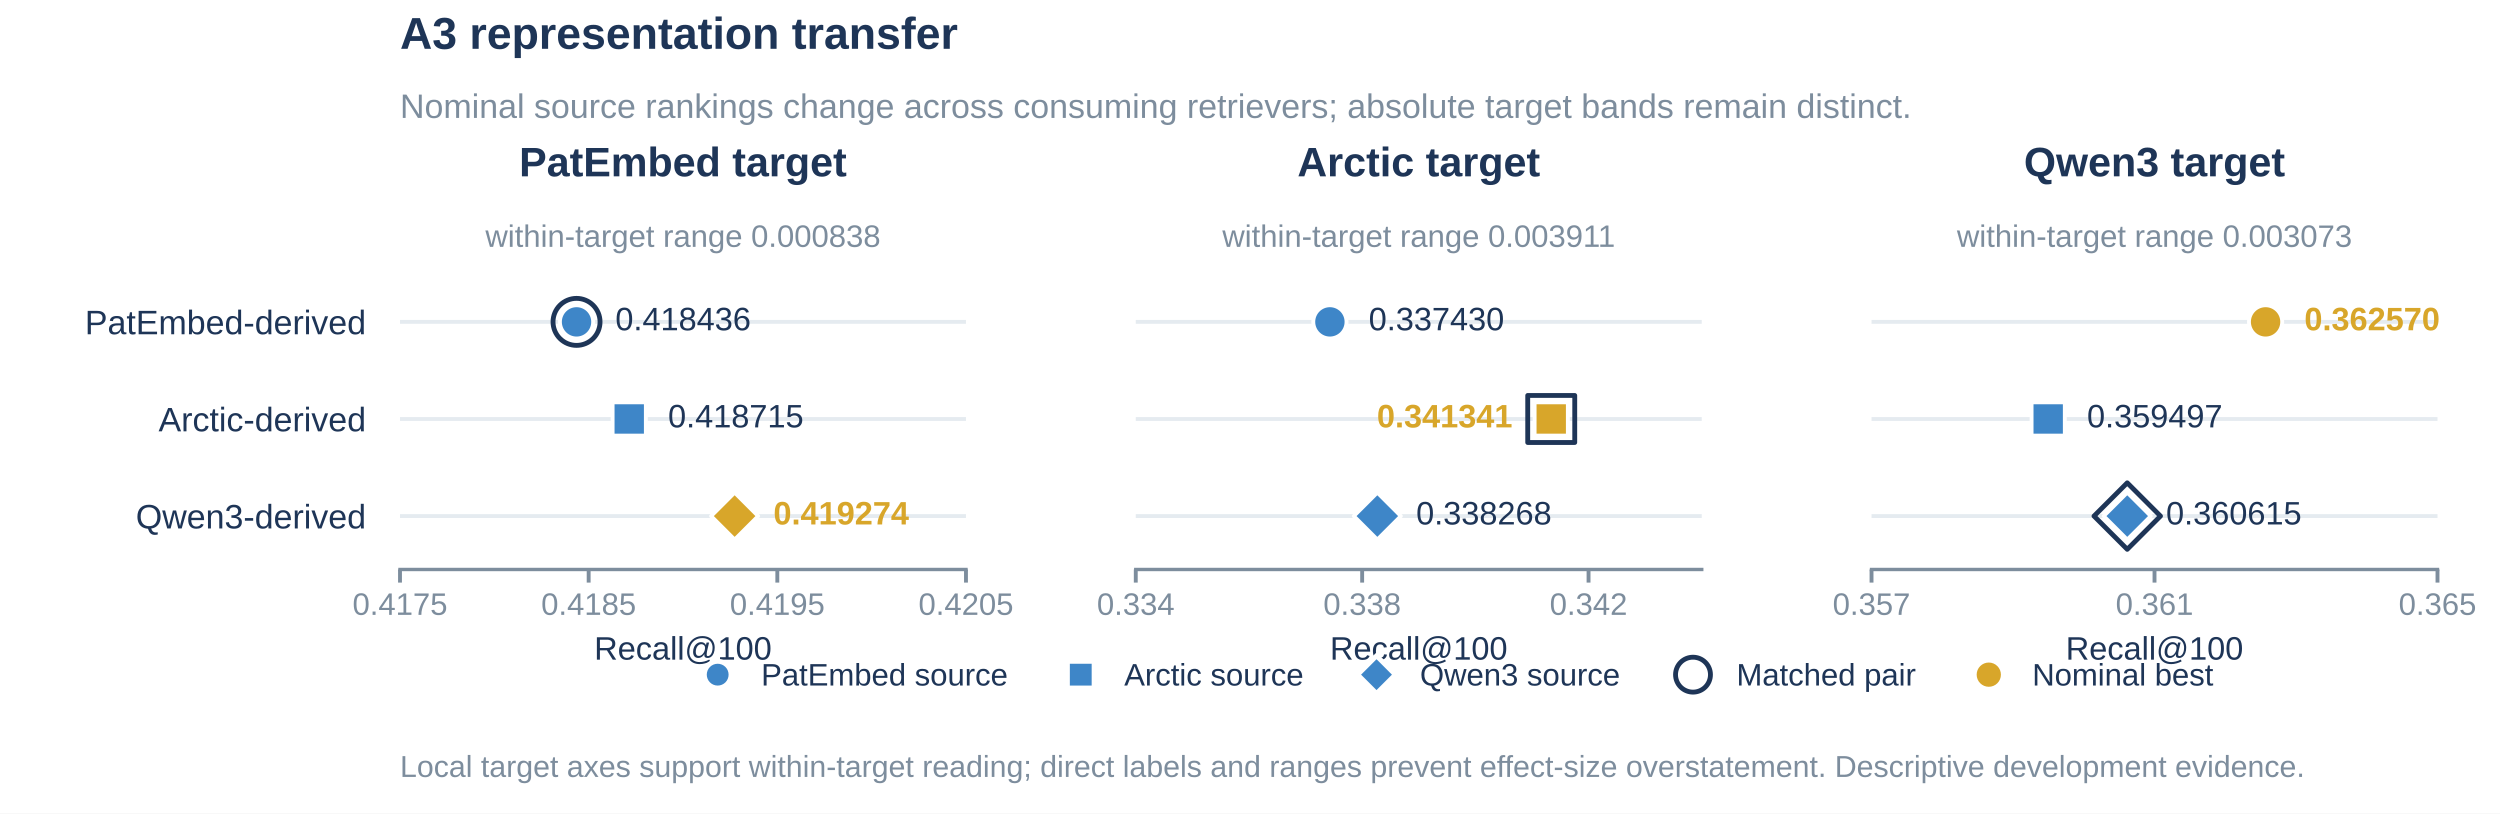
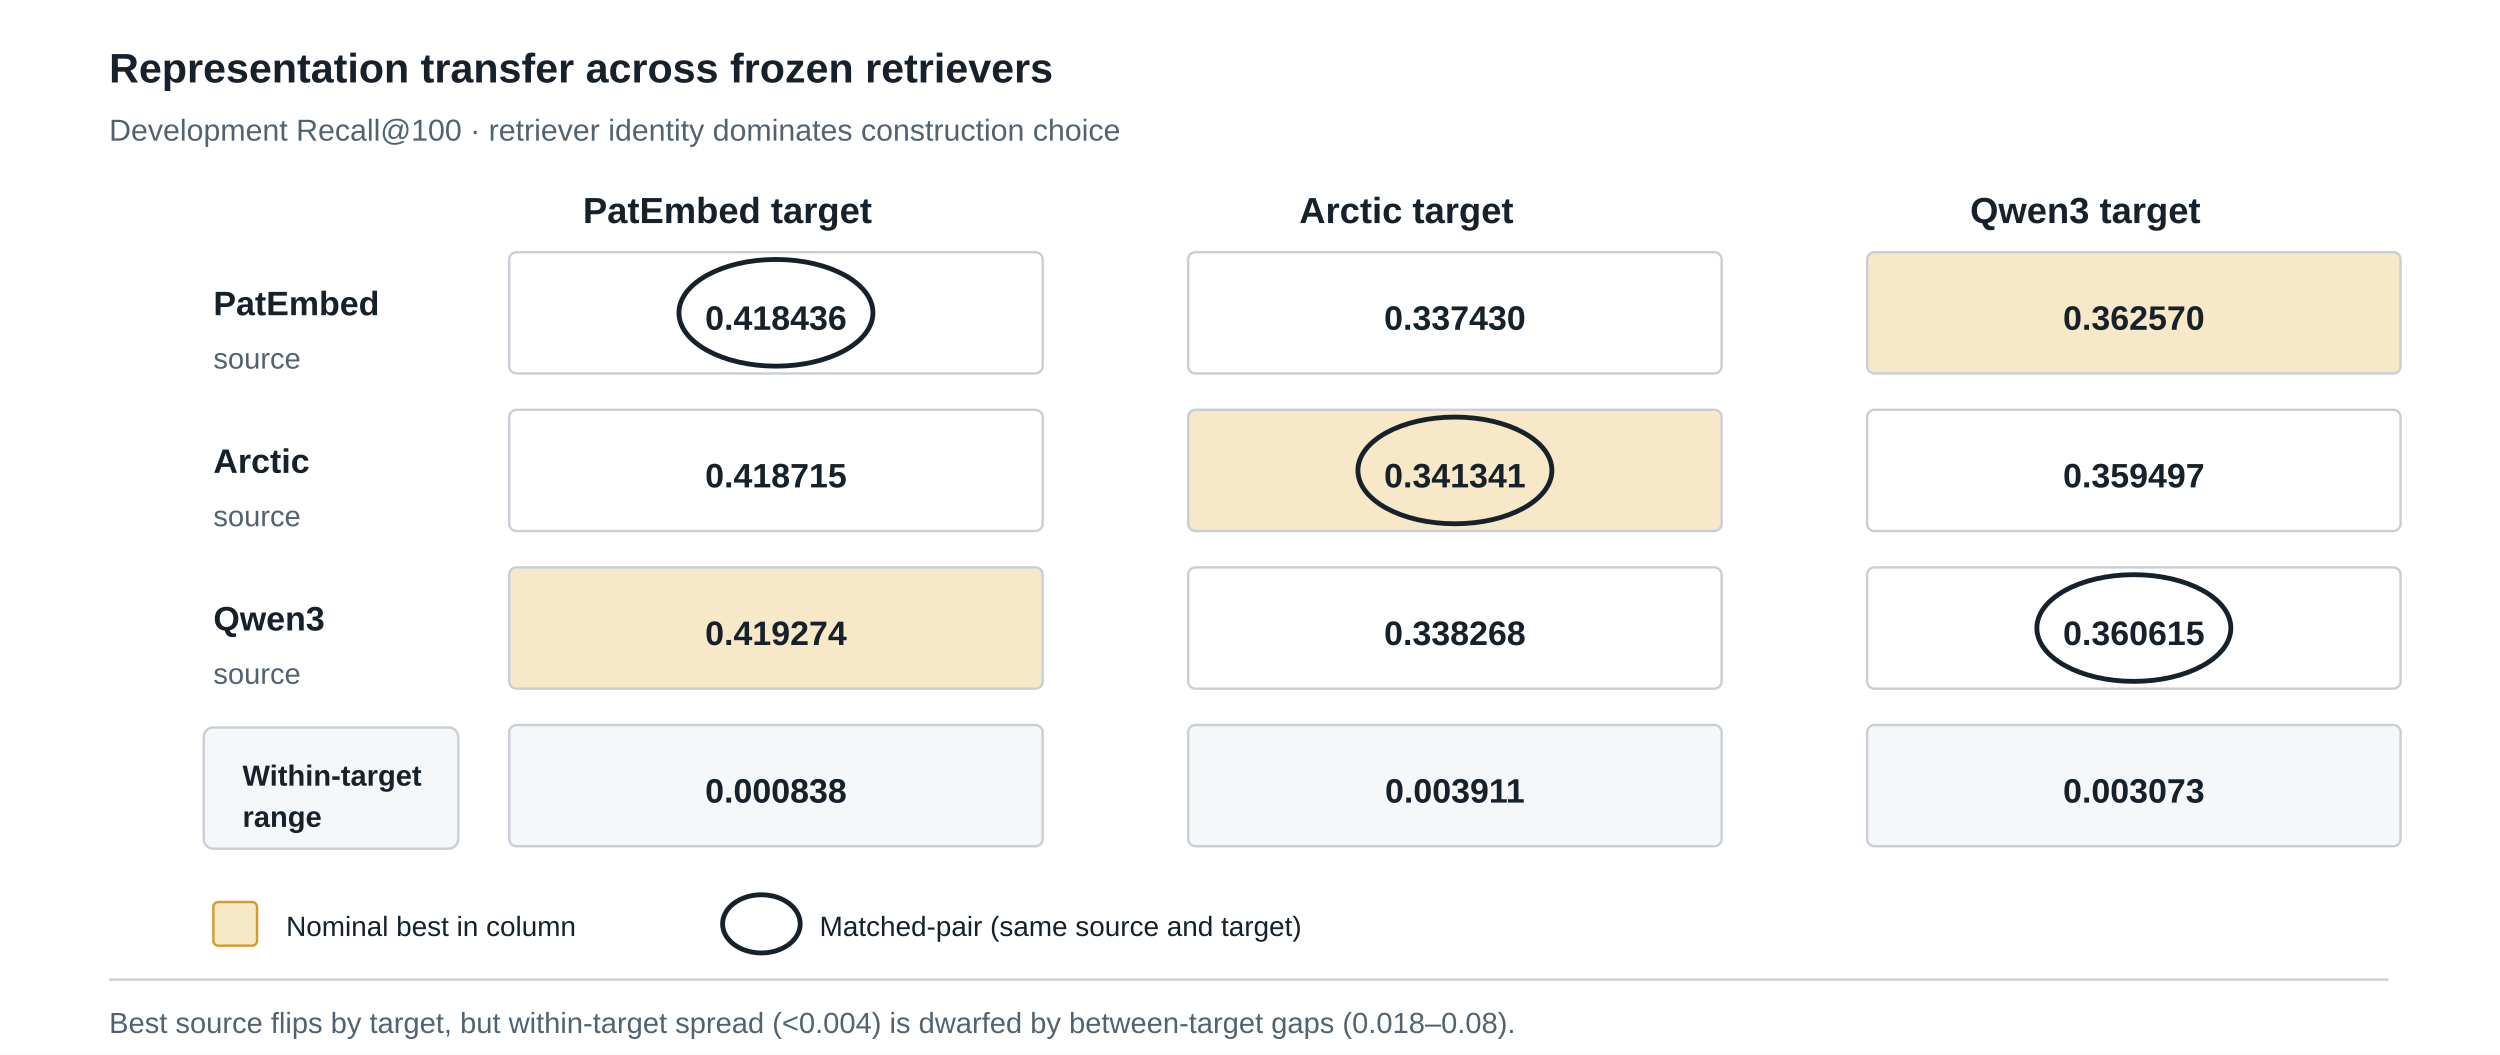
- <svg xmlns="http://www.w3.org/2000/svg" xmlns:xlink="http://www.w3.org/1999/xlink" width="515.52pt" height="167.76pt" viewBox="0 0 515.52 167.76" version="1.1">
-   <defs>
-     <style type="text/css">*{stroke-linejoin: round; stroke-linecap: butt}</style>
-   </defs>
-   <g id="figure_1">
-     <g id="patch_1">
-       <path d="M 0 167.76 L 515.52 167.76 L 515.52 0 L 0 0 z " style="fill: #ffffff" />
-     </g>
-     <g id="axes_1">
-       <g id="patch_2">
-         <path d="M 82.483 117.432 L 199.191 117.432 L 199.191 55.361 L 82.483 55.361 z " style="fill: #ffffff" />
-       </g>
-       <g id="LineCollection_1">
-         <path d="M 82.483 66.373 L 199.191 66.373 " clip-path="url(#pba77fe3d00)" style="fill: none; stroke: #e5ebf0; stroke-width: 0.8" />
-       </g>
-       <g id="LineCollection_2">
-         <path d="M 82.483 86.396 L 199.191 86.396 " clip-path="url(#pba77fe3d00)" style="fill: none; stroke: #e5ebf0; stroke-width: 0.8" />
-       </g>
-       <g id="LineCollection_3">
-         <path d="M 82.483 106.419 L 199.191 106.419 " clip-path="url(#pba77fe3d00)" style="fill: none; stroke: #e5ebf0; stroke-width: 0.8" />
-       </g>
-       <g id="matplotlib.axis_1">
-         <g id="xtick_1">
-           <g id="line2d_1">
-             <defs>
-               <path id="ma62514bd4e" d="M 0 0 L 0 2.7 " style="stroke: #7d8d9d; stroke-width: 0.8" />
-             </defs>
-             <g>
-               <use xlink:href="#ma62514bd4e" x="82.483" y="117.432" style="fill: #7d8d9d; stroke: #7d8d9d; stroke-width: 0.8" />
-             </g>
-           </g>
-           <g id="text_1">
-             <text style="font-size: 6.4px; font-family: 'Arial', 'Liberation Sans', 'DejaVu Sans', sans-serif; text-anchor: middle; fill: #7d8d9d" x="82.483" y="126.791" transform="rotate(-0 82.4832 126.7914)">0.4175</text>
-           </g>
-         </g>
-         <g id="xtick_2">
-           <g id="line2d_2">
-             <g>
-               <use xlink:href="#ma62514bd4e" x="121.386" y="117.432" style="fill: #7d8d9d; stroke: #7d8d9d; stroke-width: 0.8" />
-             </g>
-           </g>
-           <g id="text_2">
-             <text style="font-size: 6.4px; font-family: 'Arial', 'Liberation Sans', 'DejaVu Sans', sans-serif; text-anchor: middle; fill: #7d8d9d" x="121.386" y="126.791" transform="rotate(-0 121.3859 126.7914)">0.4185</text>
-           </g>
-         </g>
-         <g id="xtick_3">
-           <g id="line2d_3">
-             <g>
-               <use xlink:href="#ma62514bd4e" x="160.289" y="117.432" style="fill: #7d8d9d; stroke: #7d8d9d; stroke-width: 0.8" />
-             </g>
-           </g>
-           <g id="text_3">
-             <text style="font-size: 6.4px; font-family: 'Arial', 'Liberation Sans', 'DejaVu Sans', sans-serif; text-anchor: middle; fill: #7d8d9d" x="160.289" y="126.791" transform="rotate(-0 160.2885 126.7914)">0.4195</text>
-           </g>
-         </g>
-         <g id="xtick_4">
-           <g id="line2d_4">
-             <g>
-               <use xlink:href="#ma62514bd4e" x="199.191" y="117.432" style="fill: #7d8d9d; stroke: #7d8d9d; stroke-width: 0.8" />
-             </g>
-           </g>
-           <g id="text_4">
-             <text style="font-size: 6.4px; font-family: 'Arial', 'Liberation Sans', 'DejaVu Sans', sans-serif; text-anchor: middle; fill: #7d8d9d" x="199.191" y="126.791" transform="rotate(-0 199.1912 126.7914)">0.4205</text>
-           </g>
-         </g>
-         <g id="text_5">
-           <text style="font-size: 6.7px; font-family: 'Arial', 'Liberation Sans', 'DejaVu Sans', sans-serif; text-anchor: middle; fill: #1e3557" x="140.837" y="136.023" transform="rotate(-0 140.8372 136.023)">Recall@100</text>
-         </g>
-       </g>
-       <g id="matplotlib.axis_2">
-         <g id="ytick_1">
-           <g id="line2d_5" />
-           <g id="text_6">
-             <text style="font-size: 7px; font-family: 'Arial', 'Liberation Sans', 'DejaVu Sans', sans-serif; text-anchor: end; fill: #1e3557" x="75.483" y="68.922" transform="rotate(-0 75.4832 68.92153)">PatEmbed-derived</text>
-           </g>
-         </g>
-         <g id="ytick_2">
-           <g id="line2d_6" />
-           <g id="text_7">
-             <text style="font-size: 7px; font-family: 'Arial', 'Liberation Sans', 'DejaVu Sans', sans-serif; text-anchor: end; fill: #1e3557" x="75.483" y="88.944" transform="rotate(-0 75.4832 88.9445)">Arctic-derived</text>
-           </g>
-         </g>
-         <g id="ytick_3">
-           <g id="line2d_7" />
-           <g id="text_8">
-             <text style="font-size: 7px; font-family: 'Arial', 'Liberation Sans', 'DejaVu Sans', sans-serif; text-anchor: end; fill: #1e3557" x="75.483" y="108.969" transform="rotate(-0 75.4832 108.9694)">Qwen3-derived</text>
-           </g>
-         </g>
-       </g>
-       <g id="patch_3">
-         <path d="M 82.483 117.432 L 199.191 117.432 " style="fill: none; stroke: #7d8d9d; stroke-width: 0.7; stroke-linejoin: miter; stroke-linecap: square" />
-       </g>
-       <g id="PathCollection_1">
-         <defs>
-           <path id="m08279baa11" d="M 0 3.428 C 0.909 3.428 1.781 3.067 2.424 2.424 C 3.067 1.781 3.428 0.909 3.428 0 C 3.428 -0.909 3.067 -1.781 2.424 -2.424 C 1.781 -3.067 0.909 -3.428 0 -3.428 C -0.909 -3.428 -1.781 -3.067 -2.424 -2.424 C -3.067 -1.781 -3.428 -0.909 -3.428 0 C -3.428 0.909 -3.067 1.781 -2.424 2.424 C -1.781 3.067 -0.909 3.428 0 3.428 z " style="stroke: #ffffff; stroke-width: 0.8" />
-         </defs>
-         <g clip-path="url(#pba77fe3d00)">
-           <use xlink:href="#m08279baa11" x="118.887" y="66.373" style="fill: #3e86c8; stroke: #ffffff; stroke-width: 0.8" />
-         </g>
-       </g>
-       <g id="text_9">
-         <text style="font-size: 6.7px; font-family: 'Arial', 'Liberation Sans', 'DejaVu Sans', sans-serif; text-anchor: start; fill: #1e3557" x="126.887" y="68.107" transform="rotate(-0 126.8865 68.10732)">0.418436</text>
-       </g>
-       <g id="PathCollection_2">
-         <defs>
-           <path id="m06e05ee983" d="M -3.428 3.428 L 3.428 3.428 L 3.428 -3.428 L -3.428 -3.428 z " style="stroke: #ffffff; stroke-width: 0.8" />
-         </defs>
-         <g clip-path="url(#pba77fe3d00)">
-           <use xlink:href="#m06e05ee983" x="129.753" y="86.396" style="fill: #3e86c8; stroke: #ffffff; stroke-width: 0.8" />
-         </g>
-       </g>
-       <g id="text_10">
-         <text style="font-size: 6.7px; font-family: 'Arial', 'Liberation Sans', 'DejaVu Sans', sans-serif; text-anchor: start; fill: #1e3557" x="137.753" y="88.13" transform="rotate(-0 137.7532 88.13029)">0.418715</text>
-       </g>
-       <g id="PathCollection_3">
-         <defs>
-           <path id="m02c9d80ad0" d="M 0 4.848 L 4.848 0 L 0 -4.848 L -4.848 0 z " style="stroke: #ffffff; stroke-width: 0.8" />
-         </defs>
-         <g clip-path="url(#pba77fe3d00)">
-           <use xlink:href="#m02c9d80ad0" x="151.487" y="106.419" style="fill: #d8a62a; stroke: #ffffff; stroke-width: 0.8" />
-         </g>
-       </g>
-       <g id="text_11">
-         <text style="font-weight: 700; font-size: 6.7px; font-family: 'Arial', 'Liberation Sans', 'DejaVu Sans', sans-serif; text-anchor: start; fill: #d8a62a" x="159.487" y="108.153" transform="rotate(-0 159.4865 108.1533)">0.419274</text>
-       </g>
-       <g id="text_12">
-         <text style="font-size: 6.4px; font-family: 'Arial', 'Liberation Sans', 'DejaVu Sans', sans-serif; text-anchor: middle; fill: #7d8d9d" x="140.837" y="50.91" transform="rotate(-0 140.8372 50.91024)">within-target range 0.000838</text>
-       </g>
-       <g id="text_13">
-         <text style="font-weight: 700; font-size: 8.5px; font-family: 'Arial', 'Liberation Sans', 'DejaVu Sans', sans-serif; text-anchor: middle; fill: #1e3557" x="140.837" y="36.361" transform="rotate(-0 140.8372 36.3608)">PatEmbed target</text>
-       </g>
-       <g id="PathCollection_4">
-         <path d="M 118.887 71.221 C 120.172 71.221 121.405 70.71 122.314 69.801 C 123.223 68.892 123.734 67.659 123.734 66.373 C 123.734 65.088 123.223 63.855 122.314 62.946 C 121.405 62.037 120.172 61.526 118.887 61.526 C 117.601 61.526 116.368 62.037 115.459 62.946 C 114.55 63.855 114.039 65.088 114.039 66.373 C 114.039 67.659 114.55 68.892 115.459 69.801 C 116.368 70.71 117.601 71.221 118.887 71.221 L 118.887 71.221 z " clip-path="url(#pba77fe3d00)" style="fill: none; stroke: #1e3557" />
-       </g>
-     </g>
-     <g id="axes_2">
-       <g id="patch_4">
-         <path d="M 234.204 117.432 L 350.912 117.432 L 350.912 55.361 L 234.204 55.361 z " style="fill: #ffffff" />
-       </g>
-       <g id="LineCollection_4">
-         <path d="M 234.204 66.373 L 350.912 66.373 " clip-path="url(#peb19bcb6c3)" style="fill: none; stroke: #e5ebf0; stroke-width: 0.8" />
-       </g>
-       <g id="LineCollection_5">
-         <path d="M 234.204 86.396 L 350.912 86.396 " clip-path="url(#peb19bcb6c3)" style="fill: none; stroke: #e5ebf0; stroke-width: 0.8" />
-       </g>
-       <g id="LineCollection_6">
-         <path d="M 234.204 106.419 L 350.912 106.419 " clip-path="url(#peb19bcb6c3)" style="fill: none; stroke: #e5ebf0; stroke-width: 0.8" />
-       </g>
-       <g id="matplotlib.axis_3">
-         <g id="xtick_5">
-           <g id="line2d_8">
-             <g>
-               <use xlink:href="#ma62514bd4e" x="234.204" y="117.432" style="fill: #7d8d9d; stroke: #7d8d9d; stroke-width: 0.8" />
-             </g>
-           </g>
-           <g id="text_14">
-             <text style="font-size: 6.4px; font-family: 'Arial', 'Liberation Sans', 'DejaVu Sans', sans-serif; text-anchor: middle; fill: #7d8d9d" x="234.204" y="126.791" transform="rotate(-0 234.2036 126.7914)">0.334</text>
-           </g>
-         </g>
-         <g id="xtick_6">
-           <g id="line2d_9">
-             <g>
-               <use xlink:href="#ma62514bd4e" x="280.887" y="117.432" style="fill: #7d8d9d; stroke: #7d8d9d; stroke-width: 0.8" />
-             </g>
-           </g>
-           <g id="text_15">
-             <text style="font-size: 6.4px; font-family: 'Arial', 'Liberation Sans', 'DejaVu Sans', sans-serif; text-anchor: middle; fill: #7d8d9d" x="280.887" y="126.791" transform="rotate(-0 280.8868 126.7914)">0.338</text>
-           </g>
-         </g>
-         <g id="xtick_7">
-           <g id="line2d_10">
-             <g>
-               <use xlink:href="#ma62514bd4e" x="327.57" y="117.432" style="fill: #7d8d9d; stroke: #7d8d9d; stroke-width: 0.8" />
-             </g>
-           </g>
-           <g id="text_16">
-             <text style="font-size: 6.4px; font-family: 'Arial', 'Liberation Sans', 'DejaVu Sans', sans-serif; text-anchor: middle; fill: #7d8d9d" x="327.57" y="126.791" transform="rotate(-0 327.57 126.7914)">0.342</text>
-           </g>
-         </g>
-         <g id="text_17">
-           <text style="font-size: 6.7px; font-family: 'Arial', 'Liberation Sans', 'DejaVu Sans', sans-serif; text-anchor: middle; fill: #1e3557" x="292.558" y="136.023" transform="rotate(-0 292.5576 136.023)">Recall@100</text>
-         </g>
-       </g>
-       <g id="matplotlib.axis_4">
-         <g id="ytick_4">
-           <g id="line2d_11" />
-         </g>
-         <g id="ytick_5">
-           <g id="line2d_12" />
-         </g>
-         <g id="ytick_6">
-           <g id="line2d_13" />
-         </g>
-       </g>
-       <g id="patch_5">
-         <path d="M 234.204 117.432 L 350.912 117.432 " style="fill: none; stroke: #7d8d9d; stroke-width: 0.7; stroke-linejoin: miter; stroke-linecap: square" />
-       </g>
-       <g id="PathCollection_5">
-         <g clip-path="url(#peb19bcb6c3)">
-           <use xlink:href="#m08279baa11" x="274.236" y="66.373" style="fill: #3e86c8; stroke: #ffffff; stroke-width: 0.8" />
-         </g>
-       </g>
-       <g id="text_18">
-         <text style="font-size: 6.7px; font-family: 'Arial', 'Liberation Sans', 'DejaVu Sans', sans-serif; text-anchor: start; fill: #1e3557" x="282.236" y="68.107" transform="rotate(-0 282.2364 68.10732)">0.337430</text>
-       </g>
-       <g id="PathCollection_6">
-         <defs>
-           <path id="m8bf7dbfab4" d="M -3.428 3.428 L 3.428 3.428 L 3.428 -3.428 L -3.428 -3.428 z " style="stroke: #ffffff; stroke-width: 0.8" />
-         </defs>
-         <g clip-path="url(#peb19bcb6c3)">
-           <use xlink:href="#m8bf7dbfab4" x="319.876" y="86.396" style="fill: #d8a62a; stroke: #ffffff; stroke-width: 0.8" />
-         </g>
-       </g>
-       <g id="text_19">
-         <text style="font-weight: 700; font-size: 6.7px; font-family: 'Arial', 'Liberation Sans', 'DejaVu Sans', sans-serif; text-anchor: end; fill: #d8a62a" x="311.876" y="88.13" transform="rotate(-0 311.8764 88.13029)">0.341341</text>
-       </g>
-       <g id="PathCollection_7">
-         <defs>
-           <path id="m3899c05f46" d="M 0 4.848 L 4.848 0 L 0 -4.848 L -4.848 0 z " style="stroke: #ffffff; stroke-width: 0.8" />
-         </defs>
-         <g clip-path="url(#peb19bcb6c3)">
-           <use xlink:href="#m3899c05f46" x="284.016" y="106.419" style="fill: #3e86c8; stroke: #ffffff; stroke-width: 0.8" />
-         </g>
-       </g>
-       <g id="text_20">
-         <text style="font-size: 6.7px; font-family: 'Arial', 'Liberation Sans', 'DejaVu Sans', sans-serif; text-anchor: start; fill: #1e3557" x="292.016" y="108.153" transform="rotate(-0 292.0164 108.1533)">0.338268</text>
-       </g>
-       <g id="text_21">
-         <text style="font-size: 6.4px; font-family: 'Arial', 'Liberation Sans', 'DejaVu Sans', sans-serif; text-anchor: middle; fill: #7d8d9d" x="292.558" y="50.91" transform="rotate(-0 292.5576 50.91024)">within-target range 0.003911</text>
-       </g>
-       <g id="text_22">
-         <text style="font-weight: 700; font-size: 8.5px; font-family: 'Arial', 'Liberation Sans', 'DejaVu Sans', sans-serif; text-anchor: middle; fill: #1e3557" x="292.558" y="36.361" transform="rotate(-0 292.5576 36.3608)">Arctic target</text>
-       </g>
-       <g id="PathCollection_8">
-         <path d="M 315.029 91.244 L 324.724 91.244 L 324.724 81.549 L 315.029 81.549 L 315.029 91.244 z " clip-path="url(#peb19bcb6c3)" style="fill: none; stroke: #1e3557" />
-       </g>
-     </g>
-     <g id="axes_3">
-       <g id="patch_6">
-         <path d="M 385.924 117.432 L 502.632 117.432 L 502.632 55.361 L 385.924 55.361 z " style="fill: #ffffff" />
-       </g>
-       <g id="LineCollection_7">
-         <path d="M 385.924 66.373 L 502.632 66.373 " clip-path="url(#p175289786d)" style="fill: none; stroke: #e5ebf0; stroke-width: 0.8" />
-       </g>
-       <g id="LineCollection_8">
-         <path d="M 385.924 86.396 L 502.632 86.396 " clip-path="url(#p175289786d)" style="fill: none; stroke: #e5ebf0; stroke-width: 0.8" />
-       </g>
-       <g id="LineCollection_9">
-         <path d="M 385.924 106.419 L 502.632 106.419 " clip-path="url(#p175289786d)" style="fill: none; stroke: #e5ebf0; stroke-width: 0.8" />
-       </g>
-       <g id="matplotlib.axis_5">
-         <g id="xtick_8">
-           <g id="line2d_14">
-             <g>
-               <use xlink:href="#ma62514bd4e" x="385.924" y="117.432" style="fill: #7d8d9d; stroke: #7d8d9d; stroke-width: 0.8" />
-             </g>
-           </g>
-           <g id="text_23">
-             <text style="font-size: 6.4px; font-family: 'Arial', 'Liberation Sans', 'DejaVu Sans', sans-serif; text-anchor: middle; fill: #7d8d9d" x="385.924" y="126.791" transform="rotate(-0 385.924 126.7914)">0.357</text>
-           </g>
-         </g>
-         <g id="xtick_9">
-           <g id="line2d_15">
-             <g>
-               <use xlink:href="#ma62514bd4e" x="444.278" y="117.432" style="fill: #7d8d9d; stroke: #7d8d9d; stroke-width: 0.8" />
-             </g>
-           </g>
-           <g id="text_24">
-             <text style="font-size: 6.4px; font-family: 'Arial', 'Liberation Sans', 'DejaVu Sans', sans-serif; text-anchor: middle; fill: #7d8d9d" x="444.278" y="126.791" transform="rotate(-0 444.278 126.7914)">0.361</text>
-           </g>
-         </g>
-         <g id="xtick_10">
-           <g id="line2d_16">
-             <g>
-               <use xlink:href="#ma62514bd4e" x="502.632" y="117.432" style="fill: #7d8d9d; stroke: #7d8d9d; stroke-width: 0.8" />
-             </g>
-           </g>
-           <g id="text_25">
-             <text style="font-size: 6.4px; font-family: 'Arial', 'Liberation Sans', 'DejaVu Sans', sans-serif; text-anchor: middle; fill: #7d8d9d" x="502.632" y="126.791" transform="rotate(-0 502.632 126.7914)">0.365</text>
-           </g>
-         </g>
-         <g id="text_26">
-           <text style="font-size: 6.7px; font-family: 'Arial', 'Liberation Sans', 'DejaVu Sans', sans-serif; text-anchor: middle; fill: #1e3557" x="444.278" y="136.023" transform="rotate(-0 444.278 136.023)">Recall@100</text>
-         </g>
-       </g>
-       <g id="matplotlib.axis_6">
-         <g id="ytick_7">
-           <g id="line2d_17" />
-         </g>
-         <g id="ytick_8">
-           <g id="line2d_18" />
-         </g>
-         <g id="ytick_9">
-           <g id="line2d_19" />
-         </g>
-       </g>
-       <g id="patch_7">
-         <path d="M 385.924 117.432 L 502.632 117.432 " style="fill: none; stroke: #7d8d9d; stroke-width: 0.7; stroke-linejoin: miter; stroke-linecap: square" />
-       </g>
-       <g id="PathCollection_9">
-         <defs>
-           <path id="mba731198e7" d="M 0 3.428 C 0.909 3.428 1.781 3.067 2.424 2.424 C 3.067 1.781 3.428 0.909 3.428 0 C 3.428 -0.909 3.067 -1.781 2.424 -2.424 C 1.781 -3.067 0.909 -3.428 0 -3.428 C -0.909 -3.428 -1.781 -3.067 -2.424 -2.424 C -3.067 -1.781 -3.428 -0.909 -3.428 0 C -3.428 0.909 -3.067 1.781 -2.424 2.424 C -1.781 3.067 -0.909 3.428 0 3.428 z " style="stroke: #ffffff; stroke-width: 0.8" />
-         </defs>
-         <g clip-path="url(#p175289786d)">
-           <use xlink:href="#mba731198e7" x="467.18" y="66.373" style="fill: #d8a62a; stroke: #ffffff; stroke-width: 0.8" />
-         </g>
-       </g>
-       <g id="text_27">
-         <text style="font-weight: 700; font-size: 6.7px; font-family: 'Arial', 'Liberation Sans', 'DejaVu Sans', sans-serif; text-anchor: start; fill: #d8a62a" x="475.18" y="68.107" transform="rotate(-0 475.1795 68.10732)">0.362570</text>
-       </g>
-       <g id="PathCollection_10">
-         <g clip-path="url(#p175289786d)">
-           <use xlink:href="#m06e05ee983" x="422.354" y="86.396" style="fill: #3e86c8; stroke: #ffffff; stroke-width: 0.8" />
-         </g>
-       </g>
-       <g id="text_28">
-         <text style="font-size: 6.7px; font-family: 'Arial', 'Liberation Sans', 'DejaVu Sans', sans-serif; text-anchor: start; fill: #1e3557" x="430.354" y="88.13" transform="rotate(-0 430.3545 88.13029)">0.359497</text>
-       </g>
-       <g id="PathCollection_11">
-         <g clip-path="url(#p175289786d)">
-           <use xlink:href="#m3899c05f46" x="438.654" y="106.419" style="fill: #3e86c8; stroke: #ffffff; stroke-width: 0.8" />
-         </g>
-       </g>
-       <g id="text_29">
-         <text style="font-size: 6.7px; font-family: 'Arial', 'Liberation Sans', 'DejaVu Sans', sans-serif; text-anchor: start; fill: #1e3557" x="446.654" y="108.153" transform="rotate(-0 446.6545 108.1533)">0.360615</text>
-       </g>
-       <g id="text_30">
-         <text style="font-size: 6.4px; font-family: 'Arial', 'Liberation Sans', 'DejaVu Sans', sans-serif; text-anchor: middle; fill: #7d8d9d" x="444.278" y="50.91" transform="rotate(-0 444.278 50.91024)">within-target range 0.003073</text>
-       </g>
-       <g id="text_31">
-         <text style="font-weight: 700; font-size: 8.5px; font-family: 'Arial', 'Liberation Sans', 'DejaVu Sans', sans-serif; text-anchor: middle; fill: #1e3557" x="444.278" y="36.361" transform="rotate(-0 444.278 36.3608)">Qwen3 target</text>
-       </g>
-       <g id="PathCollection_12">
-         <path d="M 438.654 113.275 L 445.51 106.419 L 438.654 99.564 L 431.799 106.419 L 438.654 113.275 z " clip-path="url(#p175289786d)" style="fill: none; stroke: #1e3557" />
-       </g>
-     </g>
-     <g id="text_32">
-       <text style="font-weight: 700; font-size: 9.2px; font-family: 'Arial', 'Liberation Sans', 'DejaVu Sans', sans-serif; text-anchor: start; fill: #1e3557" x="82.483" y="10.066" transform="rotate(-0 82.4832 10.0656)">A3 representation transfer</text>
-     </g>
-     <g id="text_33">
-       <text style="font-size: 7px; font-family: 'Arial', 'Liberation Sans', 'DejaVu Sans', sans-serif; text-anchor: start; fill: #7d8d9d" x="82.483" y="24.325" transform="rotate(-0 82.4832 24.3252)">Nominal source rankings change across consuming retrievers; absolute target bands remain distinct.</text>
-     </g>
-     <g id="text_34">
-       <text style="font-size: 6.25px; font-family: 'Arial', 'Liberation Sans', 'DejaVu Sans', sans-serif; text-anchor: start; fill: #7d8d9d" x="82.483" y="160.211" transform="rotate(-0 82.4832 160.2108)">Local target axes support within-target reading; direct labels and ranges prevent effect-size overstatement. Descriptive development evidence.</text>
-     </g>
-     <g id="legend_1">
-       <g id="line2d_20">
-         <path d="M 141.592 139.121 L 147.992 139.121 L 154.392 139.121 " style="fill: none; stroke: #000000; stroke-opacity: 0; stroke-width: 1.5; stroke-linecap: square" />
-         <defs>
-           <path id="m5c45761269" d="M 0 2.75 C 0.729 2.75 1.429 2.46 1.945 1.945 C 2.46 1.429 2.75 0.729 2.75 0 C 2.75 -0.729 2.46 -1.429 1.945 -1.945 C 1.429 -2.46 0.729 -2.75 0 -2.75 C -0.729 -2.75 -1.429 -2.46 -1.945 -1.945 C -2.46 -1.429 -2.75 -0.729 -2.75 0 C -2.75 0.729 -2.46 1.429 -1.945 1.945 C -1.429 2.46 -0.729 2.75 0 2.75 z " style="stroke: #ffffff" />
-         </defs>
-         <g>
-           <use xlink:href="#m5c45761269" x="147.992" y="139.121" style="fill: #3e86c8; stroke: #ffffff" />
-         </g>
-       </g>
-       <g id="text_35">
-         <text style="font-size: 6.4px; font-family: 'Arial', 'Liberation Sans', 'DejaVu Sans', sans-serif; text-anchor: start; fill: #1e3557" x="156.952" y="141.361" transform="rotate(-0 156.9516 141.3607)">PatEmbed source</text>
-       </g>
-       <g id="line2d_21">
-         <path d="M 216.461 139.121 L 222.861 139.121 L 229.261 139.121 " style="fill: none; stroke: #000000; stroke-opacity: 0; stroke-width: 1.5; stroke-linecap: square" />
-         <defs>
-           <path id="mb41518f818" d="M -2.75 2.75 L 2.75 2.75 L 2.75 -2.75 L -2.75 -2.75 z " style="stroke: #ffffff; stroke-linejoin: miter" />
-         </defs>
-         <g>
-           <use xlink:href="#mb41518f818" x="222.861" y="139.121" style="fill: #3e86c8; stroke: #ffffff; stroke-linejoin: miter" />
-         </g>
-       </g>
-       <g id="text_36">
-         <text style="font-size: 6.4px; font-family: 'Arial', 'Liberation Sans', 'DejaVu Sans', sans-serif; text-anchor: start; fill: #1e3557" x="231.821" y="141.361" transform="rotate(-0 231.8206 141.3607)">Arctic source</text>
-       </g>
-       <g id="line2d_22">
-         <path d="M 277.447 139.121 L 283.847 139.121 L 290.247 139.121 " style="fill: none; stroke: #000000; stroke-opacity: 0; stroke-width: 1.5; stroke-linecap: square" />
-         <defs>
-           <path id="m942f35b776" d="M 0 3.889 L 3.889 0 L 0 -3.889 L -3.889 0 z " style="stroke: #ffffff; stroke-linejoin: miter" />
-         </defs>
-         <g>
-           <use xlink:href="#m942f35b776" x="283.847" y="139.121" style="fill: #3e86c8; stroke: #ffffff; stroke-linejoin: miter" />
-         </g>
-       </g>
-       <g id="text_37">
-         <text style="font-size: 6.4px; font-family: 'Arial', 'Liberation Sans', 'DejaVu Sans', sans-serif; text-anchor: start; fill: #1e3557" x="292.807" y="141.361" transform="rotate(-0 292.8066 141.3607)">Qwen3 source</text>
-       </g>
-       <g id="line2d_23">
-         <path d="M 342.71 139.121 L 349.11 139.121 L 355.51 139.121 " style="fill: none; stroke: #000000; stroke-opacity: 0; stroke-width: 1.5; stroke-linecap: square" />
-         <defs>
-           <path id="m925f47c2d0" d="M 0 3.6 C 0.955 3.6 1.87 3.221 2.546 2.546 C 3.221 1.87 3.6 0.955 3.6 0 C 3.6 -0.955 3.221 -1.87 2.546 -2.546 C 1.87 -3.221 0.955 -3.6 0 -3.6 C -0.955 -3.6 -1.87 -3.221 -2.546 -2.546 C -3.221 -1.87 -3.6 -0.955 -3.6 0 C -3.6 0.955 -3.221 1.87 -2.546 2.546 C -1.87 3.221 -0.955 3.6 0 3.6 z " style="stroke: #1e3557" />
-         </defs>
-         <g>
-           <use xlink:href="#m925f47c2d0" x="349.11" y="139.121" style="fill-opacity: 0; stroke: #1e3557" />
-         </g>
-       </g>
-       <g id="text_38">
-         <text style="font-size: 6.4px; font-family: 'Arial', 'Liberation Sans', 'DejaVu Sans', sans-serif; text-anchor: start; fill: #1e3557" x="358.07" y="141.361" transform="rotate(-0 358.0696 141.3607)">Matched pair</text>
-       </g>
-       <g id="line2d_24">
-         <path d="M 403.704 139.121 L 410.104 139.121 L 416.504 139.121 " style="fill: none; stroke: #000000; stroke-opacity: 0; stroke-width: 1.5; stroke-linecap: square" />
-         <defs>
-           <path id="m56f670043e" d="M 0 3 C 0.796 3 1.559 2.684 2.121 2.121 C 2.684 1.559 3 0.796 3 0 C 3 -0.796 2.684 -1.559 2.121 -2.121 C 1.559 -2.684 0.796 -3 0 -3 C -0.796 -3 -1.559 -2.684 -2.121 -2.121 C -2.684 -1.559 -3 -0.796 -3 0 C -3 0.796 -2.684 1.559 -2.121 2.121 C -1.559 2.684 -0.796 3 0 3 z " style="stroke: #ffffff" />
-         </defs>
-         <g>
-           <use xlink:href="#m56f670043e" x="410.104" y="139.121" style="fill: #d8a62a; stroke: #ffffff" />
-         </g>
-       </g>
-       <g id="text_39">
-         <text style="font-size: 6.4px; font-family: 'Arial', 'Liberation Sans', 'DejaVu Sans', sans-serif; text-anchor: start; fill: #1e3557" x="419.064" y="141.361" transform="rotate(-0 419.0636 141.3607)">Nominal best</text>
-       </g>
-     </g>
-   </g>
-   <defs>
-     <clipPath id="pba77fe3d00">
-       <rect x="82.483" y="55.361" width="116.708" height="62.071" />
-     </clipPath>
-     <clipPath id="peb19bcb6c3">
-       <rect x="234.204" y="55.361" width="116.708" height="62.071" />
-     </clipPath>
-     <clipPath id="p175289786d">
-       <rect x="385.924" y="55.361" width="116.708" height="62.071" />
-     </clipPath>
-   </defs>
+ <svg width="1031" height="435" viewBox="0 0 1031 435">
+   <rect width="100%" height="100%" fill="white" />
+   <text x="45" y="34" font-family="Arial, Helvetica, sans-serif" font-size="17" font-weight="700" fill="#17212B">Representation transfer across frozen retrievers</text>
+   <text x="45" y="58" font-family="Arial, Helvetica, sans-serif" font-size="12.5" fill="#536271">Development Recall@100 · retriever identity dominates construction choice</text>
+   <text x="300" y="92" text-anchor="middle" font-family="Arial, Helvetica, sans-serif" font-size="15" font-weight="700" fill="#17212B">PatEmbed target</text>
+   <text x="580" y="92" text-anchor="middle" font-family="Arial, Helvetica, sans-serif" font-size="15" font-weight="700" fill="#17212B">Arctic target</text>
+   <text x="860" y="92" text-anchor="middle" font-family="Arial, Helvetica, sans-serif" font-size="15" font-weight="700" fill="#17212B">Qwen3 target</text>
+   <text x="88" y="130" font-family="Arial, Helvetica, sans-serif" font-size="14" font-weight="700" fill="#17212B">PatEmbed</text>
+   <text x="88" y="152" font-family="Arial, Helvetica, sans-serif" font-size="12" fill="#536271">source</text>
+   <text x="88" y="195" font-family="Arial, Helvetica, sans-serif" font-size="14" font-weight="700" fill="#17212B">Arctic</text>
+   <text x="88" y="217" font-family="Arial, Helvetica, sans-serif" font-size="12" fill="#536271">source</text>
+   <text x="88" y="260" font-family="Arial, Helvetica, sans-serif" font-size="14" font-weight="700" fill="#17212B">Qwen3</text>
+   <text x="88" y="282" font-family="Arial, Helvetica, sans-serif" font-size="12" fill="#536271">source</text>
+   <rect x="84" y="300" width="105" height="50" rx="4" fill="#F5F7F9" stroke="#C8CFD6" stroke-width="1" />
+   <text x="100" y="324" font-family="Arial, Helvetica, sans-serif" font-size="12" font-weight="700" fill="#17212B">Within-target</text>
+   <text x="100" y="341" font-family="Arial, Helvetica, sans-serif" font-size="12" font-weight="700" fill="#17212B">range</text>
+   <rect x="210" y="104" width="220" height="50" rx="3" fill="#FFFFFF" stroke="#C8CFD6" stroke-width="1" />
+   <ellipse cx="320" cy="129" rx="40" ry="22" fill="none" stroke="#17212B" stroke-width="2" />
+   <text x="320" y="136" text-anchor="middle" font-family="Arial, Helvetica, sans-serif" font-size="14" font-weight="700" fill="#17212B">0.418436</text>
+   <rect x="490" y="104" width="220" height="50" rx="3" fill="#FFFFFF" stroke="#C8CFD6" stroke-width="1" />
+   <text x="600" y="136" text-anchor="middle" font-family="Arial, Helvetica, sans-serif" font-size="14" font-weight="700" fill="#17212B">0.337430</text>
+   <rect x="770" y="104" width="220" height="50" rx="3" fill="#F7E8C7" stroke="#C8CFD6" stroke-width="1" />
+   <text x="880" y="136" text-anchor="middle" font-family="Arial, Helvetica, sans-serif" font-size="14" font-weight="700" fill="#17212B">0.362570</text>
+   <rect x="210" y="169" width="220" height="50" rx="3" fill="#FFFFFF" stroke="#C8CFD6" stroke-width="1" />
+   <text x="320" y="201" text-anchor="middle" font-family="Arial, Helvetica, sans-serif" font-size="14" font-weight="700" fill="#17212B">0.418715</text>
+   <rect x="490" y="169" width="220" height="50" rx="3" fill="#F7E8C7" stroke="#C8CFD6" stroke-width="1" />
+   <ellipse cx="600" cy="194" rx="40" ry="22" fill="none" stroke="#17212B" stroke-width="2" />
+   <text x="600" y="201" text-anchor="middle" font-family="Arial, Helvetica, sans-serif" font-size="14" font-weight="700" fill="#17212B">0.341341</text>
+   <rect x="770" y="169" width="220" height="50" rx="3" fill="#FFFFFF" stroke="#C8CFD6" stroke-width="1" />
+   <text x="880" y="201" text-anchor="middle" font-family="Arial, Helvetica, sans-serif" font-size="14" font-weight="700" fill="#17212B">0.359497</text>
+   <rect x="210" y="234" width="220" height="50" rx="3" fill="#F7E8C7" stroke="#C8CFD6" stroke-width="1" />
+   <text x="320" y="266" text-anchor="middle" font-family="Arial, Helvetica, sans-serif" font-size="14" font-weight="700" fill="#17212B">0.419274</text>
+   <rect x="490" y="234" width="220" height="50" rx="3" fill="#FFFFFF" stroke="#C8CFD6" stroke-width="1" />
+   <text x="600" y="266" text-anchor="middle" font-family="Arial, Helvetica, sans-serif" font-size="14" font-weight="700" fill="#17212B">0.338268</text>
+   <rect x="770" y="234" width="220" height="50" rx="3" fill="#FFFFFF" stroke="#C8CFD6" stroke-width="1" />
+   <ellipse cx="880" cy="259" rx="40" ry="22" fill="none" stroke="#17212B" stroke-width="2" />
+   <text x="880" y="266" text-anchor="middle" font-family="Arial, Helvetica, sans-serif" font-size="14" font-weight="700" fill="#17212B">0.360615</text>
+   <rect x="210" y="299" width="220" height="50" rx="3" fill="#F5F7F9" stroke="#C8CFD6" stroke-width="1" />
+   <text x="320" y="331" text-anchor="middle" font-family="Arial, Helvetica, sans-serif" font-size="14" font-weight="700" fill="#17212B">0.000838</text>
+   <rect x="490" y="299" width="220" height="50" rx="3" fill="#F5F7F9" stroke="#C8CFD6" stroke-width="1" />
+   <text x="600" y="331" text-anchor="middle" font-family="Arial, Helvetica, sans-serif" font-size="14" font-weight="700" fill="#17212B">0.003911</text>
+   <rect x="770" y="299" width="220" height="50" rx="3" fill="#F5F7F9" stroke="#C8CFD6" stroke-width="1" />
+   <text x="880" y="331" text-anchor="middle" font-family="Arial, Helvetica, sans-serif" font-size="14" font-weight="700" fill="#17212B">0.003073</text>
+   <rect x="88" y="372" width="18" height="18" rx="2" fill="#F7E8C7" stroke="#D49A2A" stroke-width="1" />
+   <text x="118" y="386" font-family="Arial, Helvetica, sans-serif" font-size="11.5" fill="#17212B">Nominal best in column</text>
+   <ellipse cx="314" cy="381" rx="16" ry="12" fill="none" stroke="#17212B" stroke-width="2" />
+   <text x="338" y="386" font-family="Arial, Helvetica, sans-serif" font-size="11.5" fill="#17212B">Matched-pair (same source and target)</text>
+   <line x1="45" y1="404" x2="985" y2="404" stroke="#C8CFD6" stroke-width="1" />
+   <text x="45" y="426" font-family="Arial, Helvetica, sans-serif" font-size="12" fill="#536271">Best source flips by target, but within-target spread (&lt;0.004) is dwarfed by between-target gaps (0.018–0.08).</text>
</svg>
